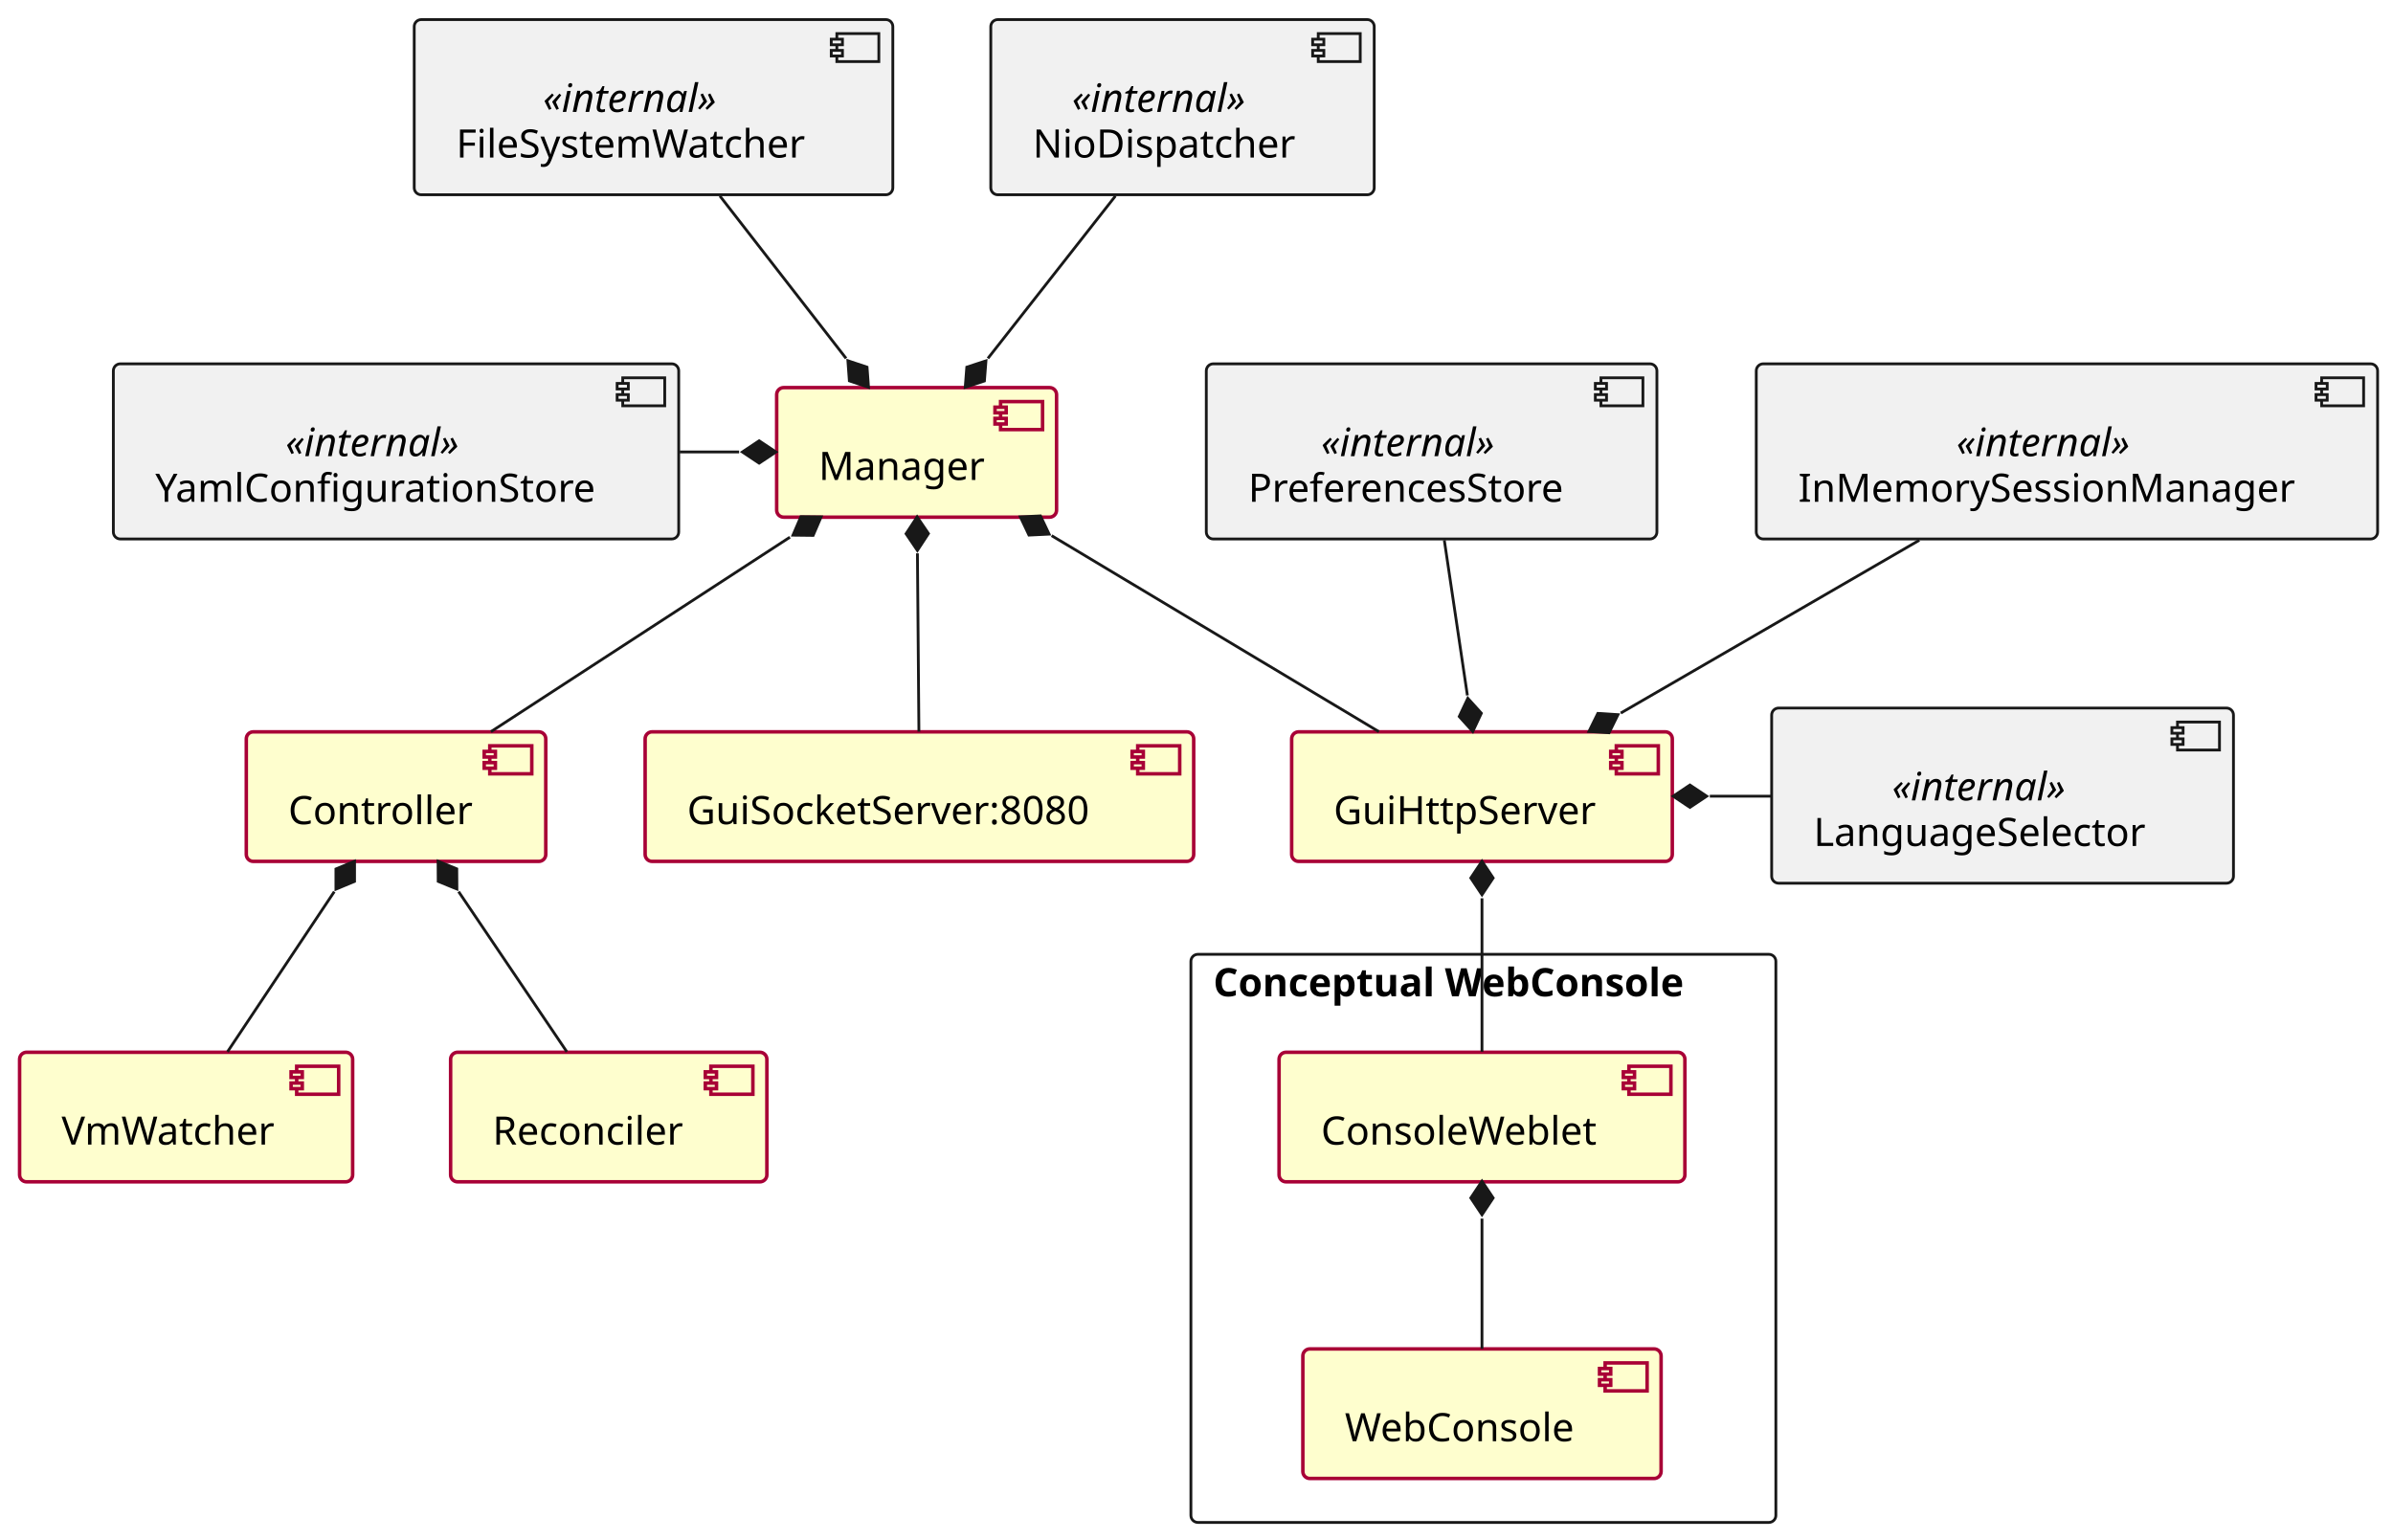
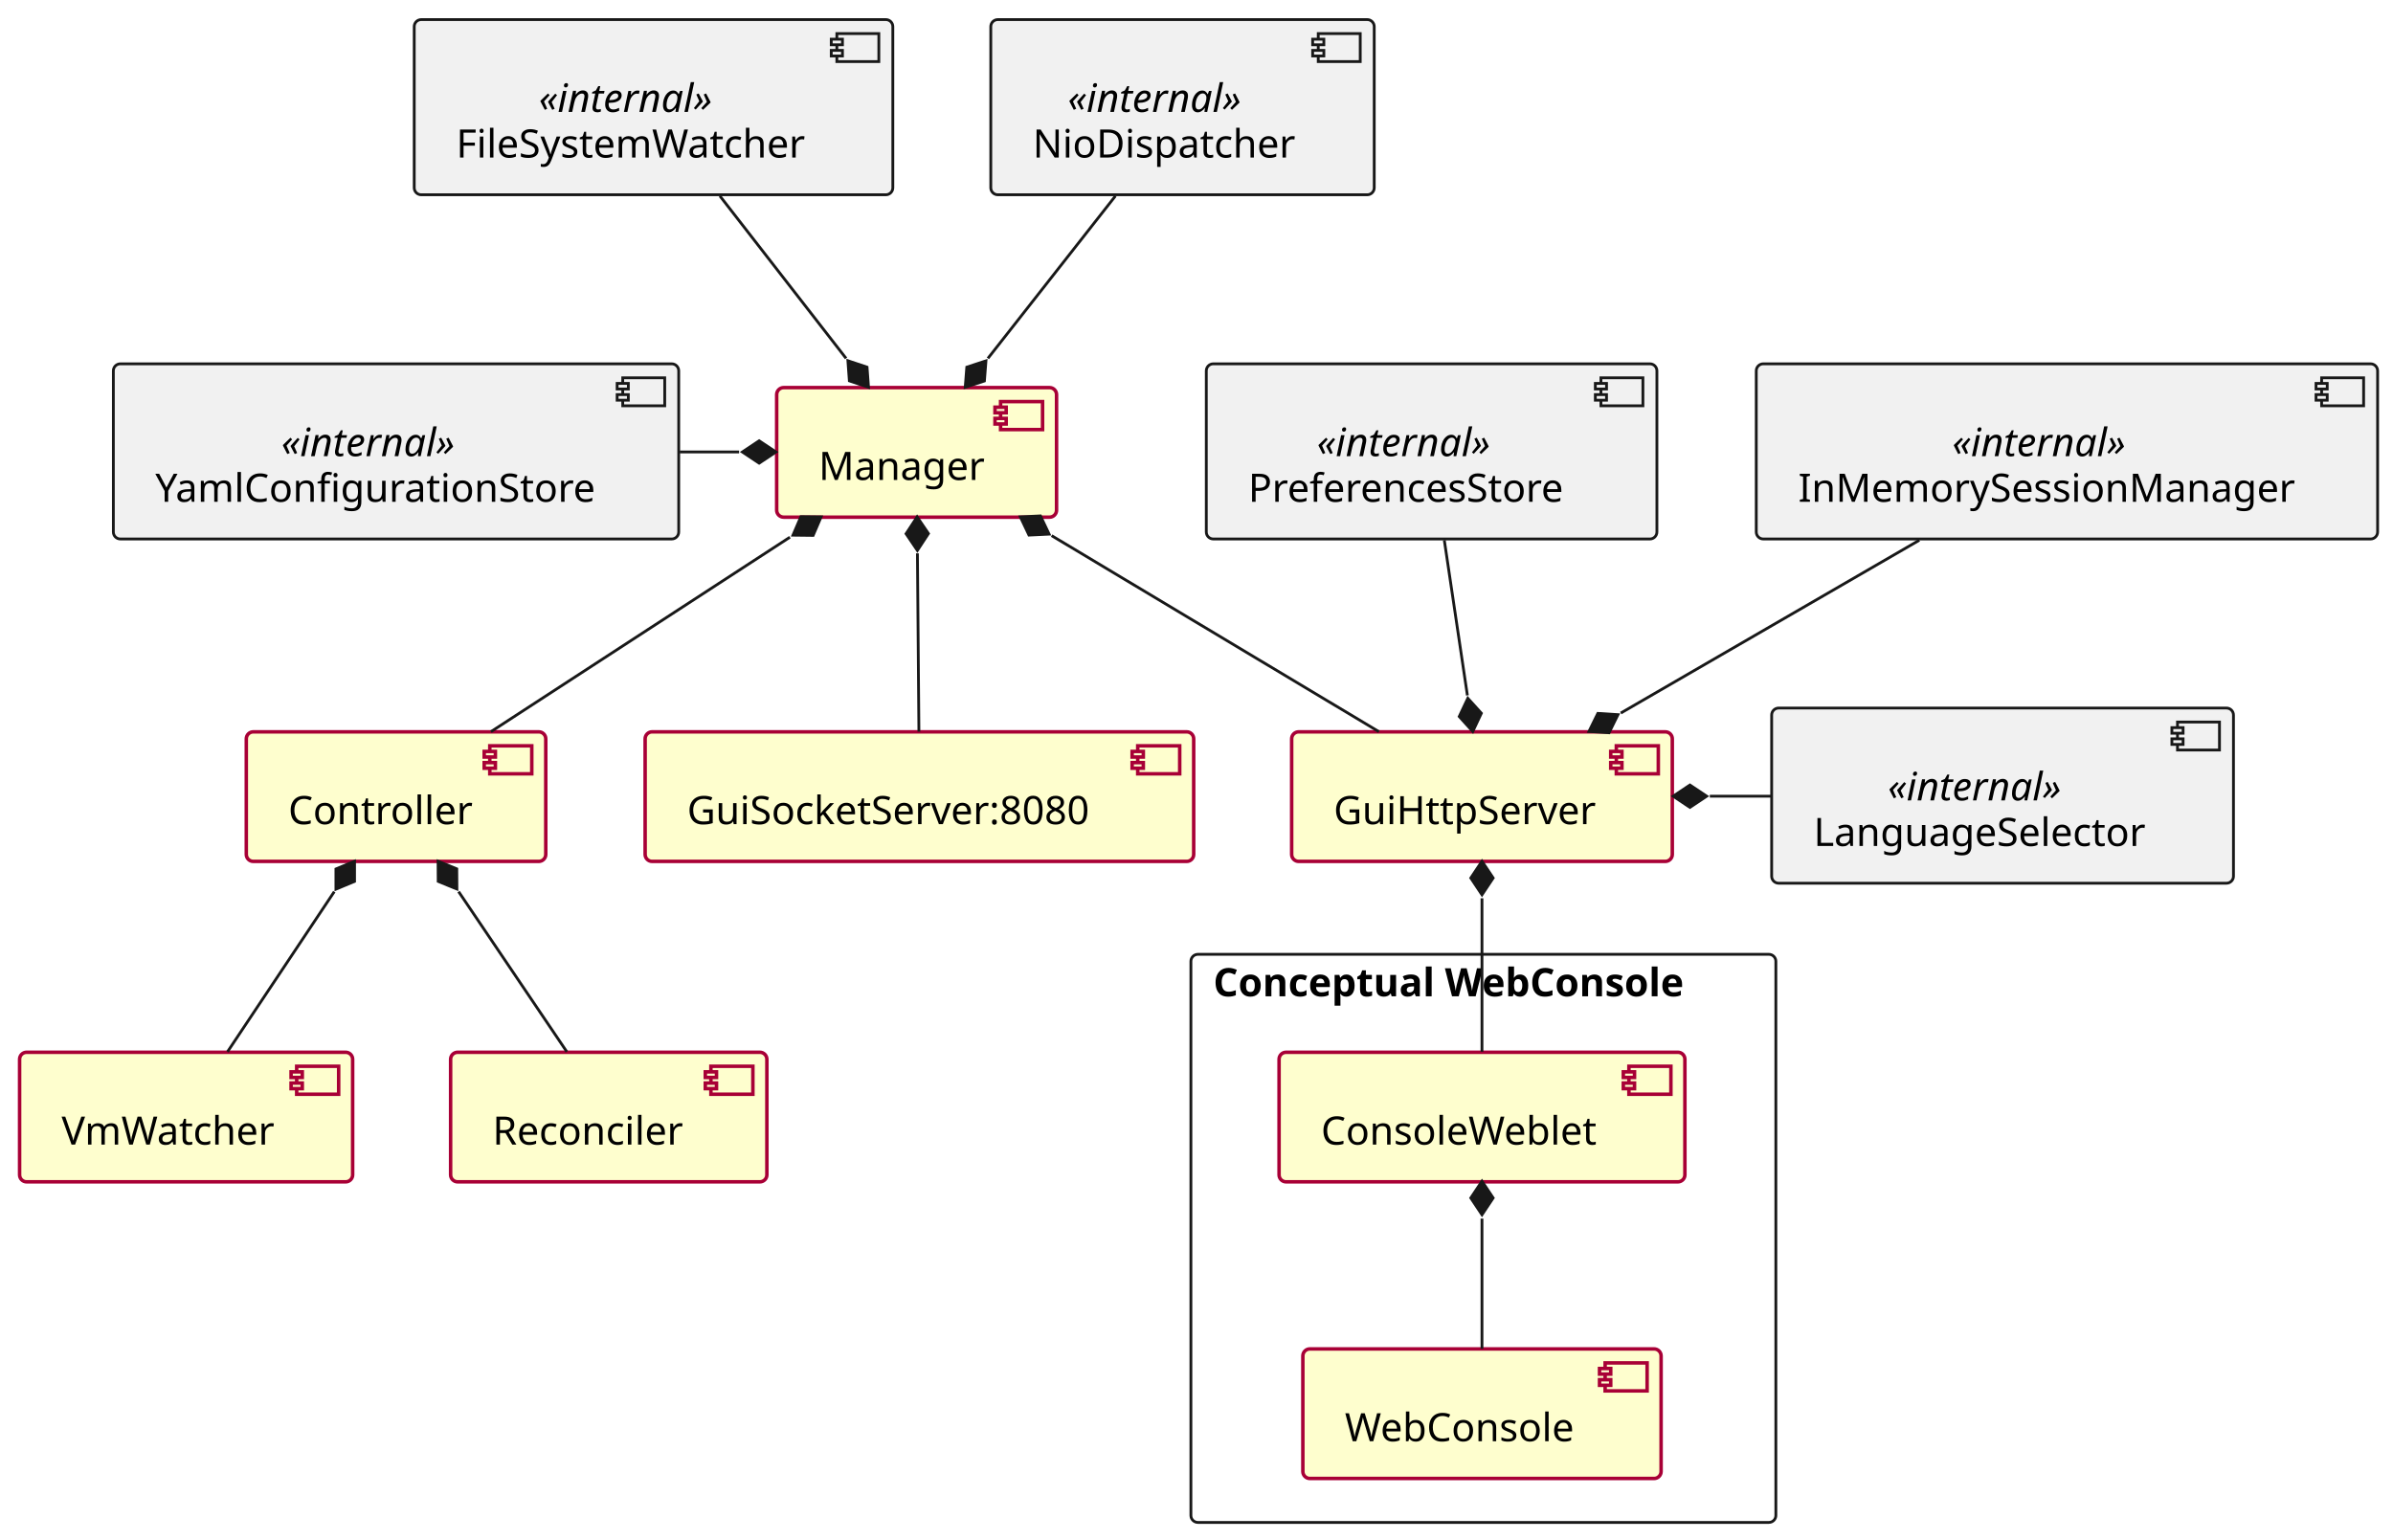
<svg xmlns="http://www.w3.org/2000/svg" contentStyleType="text/css" height="550px" preserveAspectRatio="none" style="width:855px;height:550px;background:#FFFFFF;" version="1.1" viewBox="0 0 855 550" width="855px" zoomAndPan="magnify">
  <defs />
  <g>
    <g id="cluster_Conceptual WebConsole">
      <rect fill="none" height="203" rx="2.5" ry="2.5" style="stroke:#181818;stroke-width:1.0;" width="209" x="425.5" y="341" />
      <text fill="#000000" font-family="sans-serif" font-size="14" font-weight="bold" lengthAdjust="spacing" textLength="193" x="433.5" y="355.995">Conceptual WebConsole</text>
    </g>
    <g id="elem_ConsoleWeblet">
      <rect fill="#FEFECE" height="46.297" rx="2.5" ry="2.5" style="stroke:#A80036;stroke-width:1.25;" width="145" x="457" y="376" />
      <rect fill="#FEFECE" height="10" style="stroke:#A80036;stroke-width:1.25;" width="15" x="582" y="381" />
      <rect fill="#FEFECE" height="2" style="stroke:#A80036;stroke-width:1.25;" width="4" x="580" y="383" />
      <rect fill="#FEFECE" height="2" style="stroke:#A80036;stroke-width:1.25;" width="4" x="580" y="387" />
      <text fill="#000000" font-family="sans-serif" font-size="14" lengthAdjust="spacing" textLength="105" x="472" y="408.995">ConsoleWeblet</text>
    </g>
    <g id="elem_WebConsole">
      <rect fill="#FEFECE" height="46.297" rx="2.5" ry="2.5" style="stroke:#A80036;stroke-width:1.25;" width="128" x="465.5" y="482" />
      <rect fill="#FEFECE" height="10" style="stroke:#A80036;stroke-width:1.25;" width="15" x="573.5" y="487" />
      <rect fill="#FEFECE" height="2" style="stroke:#A80036;stroke-width:1.25;" width="4" x="571.5" y="489" />
      <rect fill="#FEFECE" height="2" style="stroke:#A80036;stroke-width:1.25;" width="4" x="571.5" y="493" />
      <text fill="#000000" font-family="sans-serif" font-size="14" lengthAdjust="spacing" textLength="88" x="480.5" y="514.995">WebConsole</text>
    </g>
    <g id="elem_NioDispatcher">
      <rect fill="#F1F1F1" height="62.594" rx="2.5" ry="2.5" style="stroke:#181818;stroke-width:1.0;" width="137" x="354" y="7" />
      <rect fill="#F1F1F1" height="10" style="stroke:#181818;stroke-width:1.0;" width="15" x="471" y="12" />
      <rect fill="#F1F1F1" height="2" style="stroke:#181818;stroke-width:1.0;" width="4" x="469" y="14" />
      <rect fill="#F1F1F1" height="2" style="stroke:#181818;stroke-width:1.0;" width="4" x="469" y="18" />
-       <text fill="#000000" font-family="sans-serif" font-size="14" font-style="italic" lengthAdjust="spacing" textLength="69" x="383" y="39.995">«internal»</text>
+       <text fill="#000000" font-family="sans-serif" font-size="14" font-style="italic" lengthAdjust="spacing" textLength="72" x="381.5" y="39.995">«internal»</text>
      <text fill="#000000" font-family="sans-serif" font-size="14" lengthAdjust="spacing" textLength="97" x="369" y="56.292">NioDispatcher</text>
    </g>
    <g id="elem_Manager">
      <rect fill="#FEFECE" height="46.297" rx="2.5" ry="2.5" style="stroke:#A80036;stroke-width:1.25;" width="100" x="277.5" y="138.5" />
      <rect fill="#FEFECE" height="10" style="stroke:#A80036;stroke-width:1.25;" width="15" x="357.5" y="143.5" />
      <rect fill="#FEFECE" height="2" style="stroke:#A80036;stroke-width:1.25;" width="4" x="355.5" y="145.5" />
      <rect fill="#FEFECE" height="2" style="stroke:#A80036;stroke-width:1.25;" width="4" x="355.5" y="149.5" />
      <text fill="#000000" font-family="sans-serif" font-size="14" lengthAdjust="spacing" textLength="60" x="292.5" y="171.495">Manager</text>
    </g>
    <g id="elem_FileSystemWatcher">
      <rect fill="#F1F1F1" height="62.594" rx="2.5" ry="2.5" style="stroke:#181818;stroke-width:1.0;" width="171" x="148" y="7" />
      <rect fill="#F1F1F1" height="10" style="stroke:#181818;stroke-width:1.0;" width="15" x="299" y="12" />
      <rect fill="#F1F1F1" height="2" style="stroke:#181818;stroke-width:1.0;" width="4" x="297" y="14" />
      <rect fill="#F1F1F1" height="2" style="stroke:#181818;stroke-width:1.0;" width="4" x="297" y="18" />
-       <text fill="#000000" font-family="sans-serif" font-size="14" font-style="italic" lengthAdjust="spacing" textLength="69" x="194" y="39.995">«internal»</text>
+       <text fill="#000000" font-family="sans-serif" font-size="14" font-style="italic" lengthAdjust="spacing" textLength="72" x="192.5" y="39.995">«internal»</text>
      <text fill="#000000" font-family="sans-serif" font-size="14" lengthAdjust="spacing" textLength="131" x="163" y="56.292">FileSystemWatcher</text>
    </g>
    <g id="elem_YamlConfigurationStore">
      <rect fill="#F1F1F1" height="62.594" rx="2.5" ry="2.5" style="stroke:#181818;stroke-width:1.0;" width="202" x="40.5" y="130" />
      <rect fill="#F1F1F1" height="10" style="stroke:#181818;stroke-width:1.0;" width="15" x="222.5" y="135" />
      <rect fill="#F1F1F1" height="2" style="stroke:#181818;stroke-width:1.0;" width="4" x="220.5" y="137" />
      <rect fill="#F1F1F1" height="2" style="stroke:#181818;stroke-width:1.0;" width="4" x="220.5" y="141" />
-       <text fill="#000000" font-family="sans-serif" font-size="14" font-style="italic" lengthAdjust="spacing" textLength="69" x="102" y="162.995">«internal»</text>
+       <text fill="#000000" font-family="sans-serif" font-size="14" font-style="italic" lengthAdjust="spacing" textLength="72" x="100.5" y="162.995">«internal»</text>
      <text fill="#000000" font-family="sans-serif" font-size="14" lengthAdjust="spacing" textLength="162" x="55.5" y="179.292">YamlConfigurationStore</text>
    </g>
    <g id="elem_Controller">
      <rect fill="#FEFECE" height="46.297" rx="2.5" ry="2.5" style="stroke:#A80036;stroke-width:1.25;" width="107" x="88" y="261.5" />
      <rect fill="#FEFECE" height="10" style="stroke:#A80036;stroke-width:1.25;" width="15" x="175" y="266.5" />
      <rect fill="#FEFECE" height="2" style="stroke:#A80036;stroke-width:1.25;" width="4" x="173" y="268.5" />
      <rect fill="#FEFECE" height="2" style="stroke:#A80036;stroke-width:1.25;" width="4" x="173" y="272.5" />
      <text fill="#000000" font-family="sans-serif" font-size="14" lengthAdjust="spacing" textLength="67" x="103" y="294.495">Controller</text>
    </g>
    <g id="elem_VmWatcher">
      <rect fill="#FEFECE" height="46.297" rx="2.5" ry="2.5" style="stroke:#A80036;stroke-width:1.25;" width="119" x="7" y="376" />
      <rect fill="#FEFECE" height="10" style="stroke:#A80036;stroke-width:1.25;" width="15" x="106" y="381" />
      <rect fill="#FEFECE" height="2" style="stroke:#A80036;stroke-width:1.25;" width="4" x="104" y="383" />
      <rect fill="#FEFECE" height="2" style="stroke:#A80036;stroke-width:1.25;" width="4" x="104" y="387" />
      <text fill="#000000" font-family="sans-serif" font-size="14" lengthAdjust="spacing" textLength="79" x="22" y="408.995">VmWatcher</text>
    </g>
    <g id="elem_Reconciler">
      <rect fill="#FEFECE" height="46.297" rx="2.5" ry="2.5" style="stroke:#A80036;stroke-width:1.25;" width="113" x="161" y="376" />
      <rect fill="#FEFECE" height="10" style="stroke:#A80036;stroke-width:1.25;" width="15" x="254" y="381" />
      <rect fill="#FEFECE" height="2" style="stroke:#A80036;stroke-width:1.25;" width="4" x="252" y="383" />
      <rect fill="#FEFECE" height="2" style="stroke:#A80036;stroke-width:1.25;" width="4" x="252" y="387" />
      <text fill="#000000" font-family="sans-serif" font-size="14" lengthAdjust="spacing" textLength="73" x="176" y="408.995">Reconciler</text>
    </g>
    <g id="elem_GuiHttpServer">
      <rect fill="#FEFECE" height="46.297" rx="2.5" ry="2.5" style="stroke:#A80036;stroke-width:1.25;" width="136" x="461.5" y="261.5" />
      <rect fill="#FEFECE" height="10" style="stroke:#A80036;stroke-width:1.25;" width="15" x="577.5" y="266.5" />
      <rect fill="#FEFECE" height="2" style="stroke:#A80036;stroke-width:1.25;" width="4" x="575.5" y="268.5" />
      <rect fill="#FEFECE" height="2" style="stroke:#A80036;stroke-width:1.25;" width="4" x="575.5" y="272.5" />
      <text fill="#000000" font-family="sans-serif" font-size="14" lengthAdjust="spacing" textLength="96" x="476.5" y="294.495">GuiHttpServer</text>
    </g>
    <g id="elem_GuiSocketServer:8080">
      <rect fill="#FEFECE" height="46.297" rx="2.5" ry="2.5" style="stroke:#A80036;stroke-width:1.25;" width="196" x="230.5" y="261.5" />
      <rect fill="#FEFECE" height="10" style="stroke:#A80036;stroke-width:1.25;" width="15" x="406.5" y="266.5" />
      <rect fill="#FEFECE" height="2" style="stroke:#A80036;stroke-width:1.25;" width="4" x="404.5" y="268.5" />
      <rect fill="#FEFECE" height="2" style="stroke:#A80036;stroke-width:1.25;" width="4" x="404.5" y="272.5" />
      <text fill="#000000" font-family="sans-serif" font-size="14" lengthAdjust="spacing" textLength="156" x="245.5" y="294.495">GuiSocketServer:8080</text>
    </g>
    <g id="elem_PreferencesStore">
      <rect fill="#F1F1F1" height="62.594" rx="2.5" ry="2.5" style="stroke:#181818;stroke-width:1.0;" width="161" x="431" y="130" />
      <rect fill="#F1F1F1" height="10" style="stroke:#181818;stroke-width:1.0;" width="15" x="572" y="135" />
      <rect fill="#F1F1F1" height="2" style="stroke:#181818;stroke-width:1.0;" width="4" x="570" y="137" />
      <rect fill="#F1F1F1" height="2" style="stroke:#181818;stroke-width:1.0;" width="4" x="570" y="141" />
-       <text fill="#000000" font-family="sans-serif" font-size="14" font-style="italic" lengthAdjust="spacing" textLength="69" x="472" y="162.995">«internal»</text>
+       <text fill="#000000" font-family="sans-serif" font-size="14" font-style="italic" lengthAdjust="spacing" textLength="72" x="470.5" y="162.995">«internal»</text>
      <text fill="#000000" font-family="sans-serif" font-size="14" lengthAdjust="spacing" textLength="121" x="446" y="179.292">PreferencesStore</text>
    </g>
    <g id="elem_InMemorySessionManager">
      <rect fill="#F1F1F1" height="62.594" rx="2.5" ry="2.5" style="stroke:#181818;stroke-width:1.0;" width="222" x="627.5" y="130" />
      <rect fill="#F1F1F1" height="10" style="stroke:#181818;stroke-width:1.0;" width="15" x="829.5" y="135" />
      <rect fill="#F1F1F1" height="2" style="stroke:#181818;stroke-width:1.0;" width="4" x="827.5" y="137" />
      <rect fill="#F1F1F1" height="2" style="stroke:#181818;stroke-width:1.0;" width="4" x="827.5" y="141" />
-       <text fill="#000000" font-family="sans-serif" font-size="14" font-style="italic" lengthAdjust="spacing" textLength="69" x="699" y="162.995">«internal»</text>
+       <text fill="#000000" font-family="sans-serif" font-size="14" font-style="italic" lengthAdjust="spacing" textLength="72" x="697.5" y="162.995">«internal»</text>
      <text fill="#000000" font-family="sans-serif" font-size="14" lengthAdjust="spacing" textLength="182" x="642.5" y="179.292">InMemorySessionManager</text>
    </g>
    <g id="elem_LanguageSelector">
      <rect fill="#F1F1F1" height="62.594" rx="2.5" ry="2.5" style="stroke:#181818;stroke-width:1.0;" width="165" x="633" y="253" />
      <rect fill="#F1F1F1" height="10" style="stroke:#181818;stroke-width:1.0;" width="15" x="778" y="258" />
      <rect fill="#F1F1F1" height="2" style="stroke:#181818;stroke-width:1.0;" width="4" x="776" y="260" />
      <rect fill="#F1F1F1" height="2" style="stroke:#181818;stroke-width:1.0;" width="4" x="776" y="264" />
-       <text fill="#000000" font-family="sans-serif" font-size="14" font-style="italic" lengthAdjust="spacing" textLength="69" x="676" y="285.995">«internal»</text>
+       <text fill="#000000" font-family="sans-serif" font-size="14" font-style="italic" lengthAdjust="spacing" textLength="72" x="674.5" y="285.995">«internal»</text>
      <text fill="#000000" font-family="sans-serif" font-size="14" lengthAdjust="spacing" textLength="125" x="648" y="302.292">LanguageSelector</text>
    </g>
    <g id="link_NioDispatcher_Manager">
      <path d="M398.53,70.03 C384.62,87.74 367.12,110.03 352.97,128.06 " fill="none" id="NioDispatcher-to-Manager" style="stroke:#181818;stroke-width:1.0;" />
      <polygon fill="#181818" points="344.87,138.38,351.721,136.13,352.279,128.94,345.428,131.19,344.87,138.38" style="stroke:#181818;stroke-width:1.0;" />
    </g>
    <g id="link_FileSystemWatcher_Manager">
      <path d="M257.22,70.03 C270.98,87.74 288.29,110.03 302.3,128.06 " fill="none" id="FileSystemWatcher-to-Manager" style="stroke:#181818;stroke-width:1.0;" />
      <polygon fill="#181818" points="310.31,138.38,309.786,131.188,302.946,128.905,303.47,136.097,310.31,138.38" style="stroke:#181818;stroke-width:1.0;" />
    </g>
    <g id="link_YamlConfigurationStore_Manager">
      <path d="M242.86,161.5 C249.93,161.5 257,161.5 264.08,161.5 " fill="none" id="YamlConfigurationStore-to-Manager" style="stroke:#181818;stroke-width:1.0;" />
      <polygon fill="#181818" points="277.24,161.5,271.24,157.5,265.24,161.5,271.24,165.5,277.24,161.5" style="stroke:#181818;stroke-width:1.0;" />
    </g>
    <g id="link_Manager_Controller">
      <path d="M282.23,191.95 C249.27,213.39 205.35,241.96 175.4,261.45 " fill="none" id="Manager-backto-Controller" style="stroke:#181818;stroke-width:1.0;" />
      <polygon fill="#181818" points="293.38,184.69,286.169,184.607,283.319,191.23,290.53,191.314,293.38,184.69" style="stroke:#181818;stroke-width:1.0;" />
    </g>
    <g id="link_Controller_VmWatcher">
      <path d="M119.44,318.6 C107.14,337.04 92.17,359.5 81.29,375.82 " fill="none" id="Controller-backto-VmWatcher" style="stroke:#181818;stroke-width:1.0;" />
      <polygon fill="#181818" points="126.68,307.73,120.023,310.502,120.021,317.713,126.678,314.941,126.68,307.73" style="stroke:#181818;stroke-width:1.0;" />
    </g>
    <g id="link_Controller_Reconciler">
      <path d="M163.86,318.6 C176.32,337.04 191.49,359.5 202.52,375.82 " fill="none" id="Controller-backto-Reconciler" style="stroke:#181818;stroke-width:1.0;" />
      <polygon fill="#181818" points="156.52,307.73,156.568,314.941,163.243,317.67,163.195,310.459,156.52,307.73" style="stroke:#181818;stroke-width:1.0;" />
    </g>
    <g id="link_Manager_GuiSocketServer:8080">
      <path d="M327.79,197.72 C327.96,218.31 328.17,243.66 328.32,261.45 " fill="none" id="Manager-backto-GuiSocketServer:8080" style="stroke:#181818;stroke-width:1.0;" />
      <polygon fill="#181818" points="327.68,184.69,323.726,190.721,327.772,196.69,331.726,190.659,327.68,184.69" style="stroke:#181818;stroke-width:1.0;" />
    </g>
    <g id="link_Manager_GuiHttpServer">
      <path d="M375.73,191.39 C411.62,212.89 459.87,241.79 492.68,261.45 " fill="none" id="Manager-backto-GuiHttpServer" style="stroke:#181818;stroke-width:1.0;" />
      <polygon fill="#181818" points="364.55,184.69,367.641,191.205,374.843,190.858,371.753,184.343,364.55,184.69" style="stroke:#181818;stroke-width:1.0;" />
    </g>
    <g id="link_PreferencesStore_GuiHttpServer">
      <path d="M516.04,193.03 C518.55,209.91 521.68,230.95 524.29,248.49 " fill="none" id="PreferencesStore-to-GuiHttpServer" style="stroke:#181818;stroke-width:1.0;" />
      <polygon fill="#181818" points="526.21,261.38,529.283,254.856,524.443,249.511,521.37,256.034,526.21,261.38" style="stroke:#181818;stroke-width:1.0;" />
    </g>
    <g id="link_InMemorySessionManager_GuiHttpServer">
      <path d="M685.76,193.03 C653.02,211.99 611.21,236.19 579.08,254.8 " fill="none" id="InMemorySessionManager-to-GuiHttpServer" style="stroke:#181818;stroke-width:1.0;" />
      <polygon fill="#181818" points="567.71,261.38,574.907,261.833,578.093,255.364,570.896,254.911,567.71,261.38" style="stroke:#181818;stroke-width:1.0;" />
    </g>
    <g id="link_GuiHttpServer_LanguageSelector">
      <path d="M610.9,284.5 C618.18,284.5 625.46,284.5 632.74,284.5 " fill="none" id="GuiHttpServer-backto-LanguageSelector" style="stroke:#181818;stroke-width:1.0;" />
      <polygon fill="#181818" points="597.8,284.5,603.8,288.5,609.8,284.5,603.8,280.5,597.8,284.5" style="stroke:#181818;stroke-width:1.0;" />
    </g>
    <g id="link_ConsoleWeblet_WebConsole">
      <path d="M529.5,435.44 C529.5,450.87 529.5,468.47 529.5,481.98 " fill="none" id="ConsoleWeblet-backto-WebConsole" style="stroke:#181818;stroke-width:1.0;" />
      <polygon fill="#181818" points="529.5,422.06,525.5,428.06,529.5,434.06,533.5,428.06,529.5,422.06" style="stroke:#181818;stroke-width:1.0;" />
    </g>
    <g id="link_GuiHttpServer_ConsoleWeblet">
      <path d="M529.5,320.97 C529.5,338.93 529.5,360.19 529.5,375.82 " fill="none" id="GuiHttpServer-backto-ConsoleWeblet" style="stroke:#181818;stroke-width:1.0;" />
      <polygon fill="#181818" points="529.5,307.73,525.5,313.73,529.5,319.73,533.5,313.73,529.5,307.73" style="stroke:#181818;stroke-width:1.0;" />
    </g>
  </g>
</svg>
